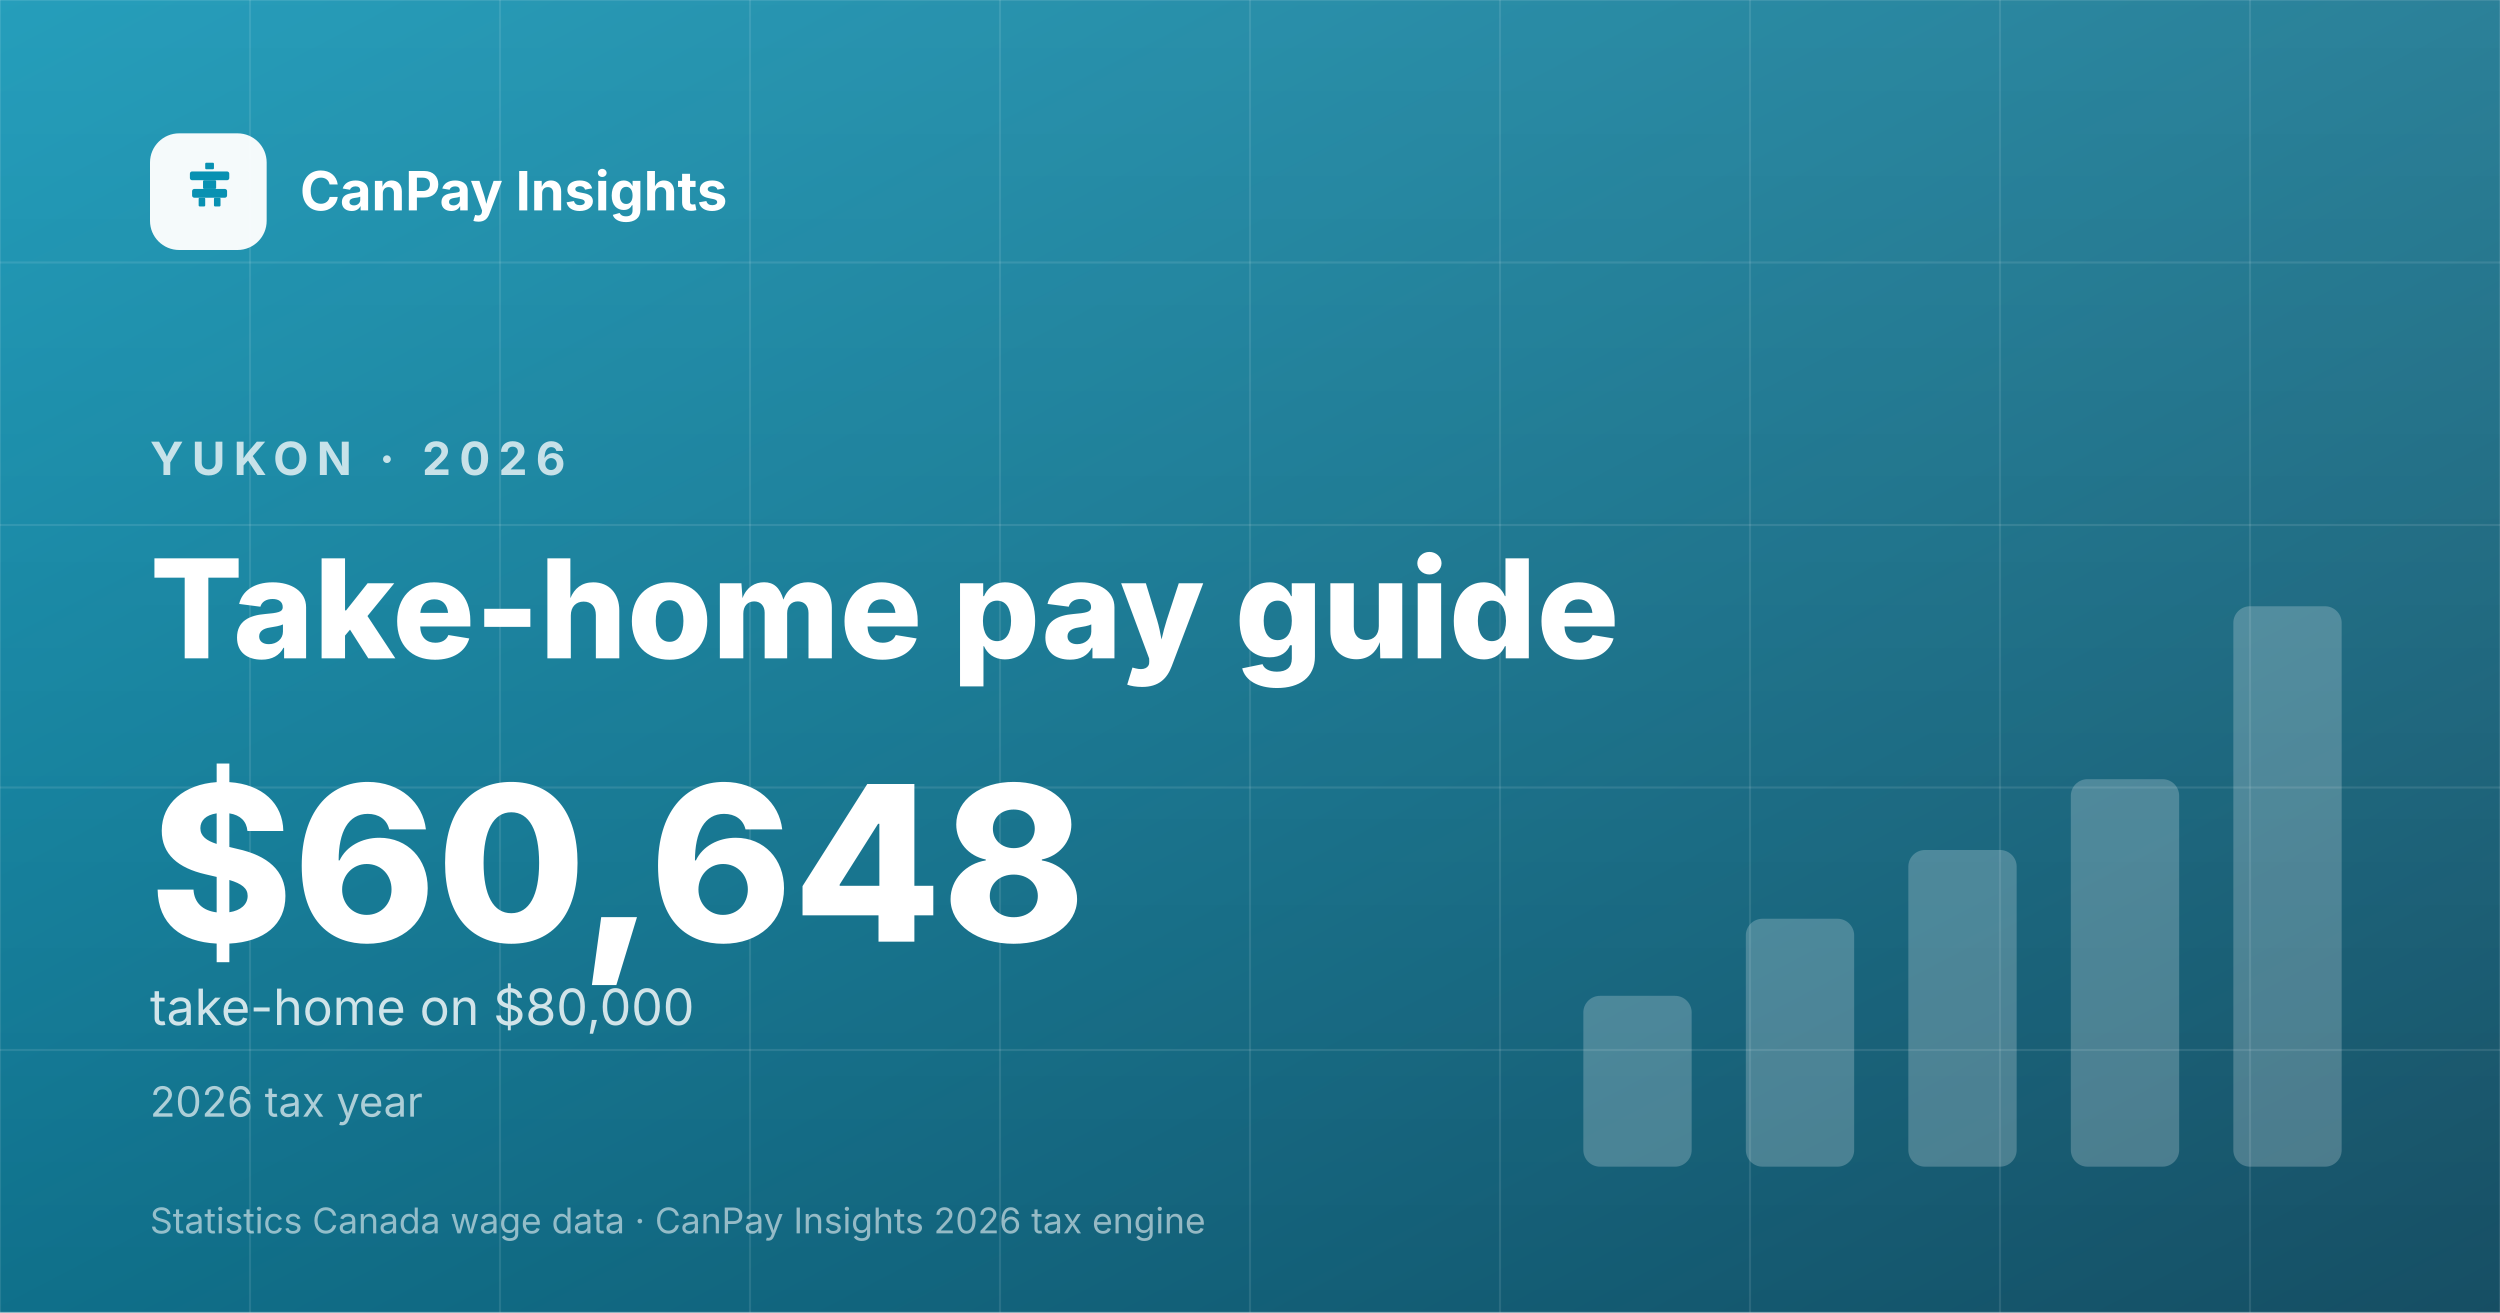
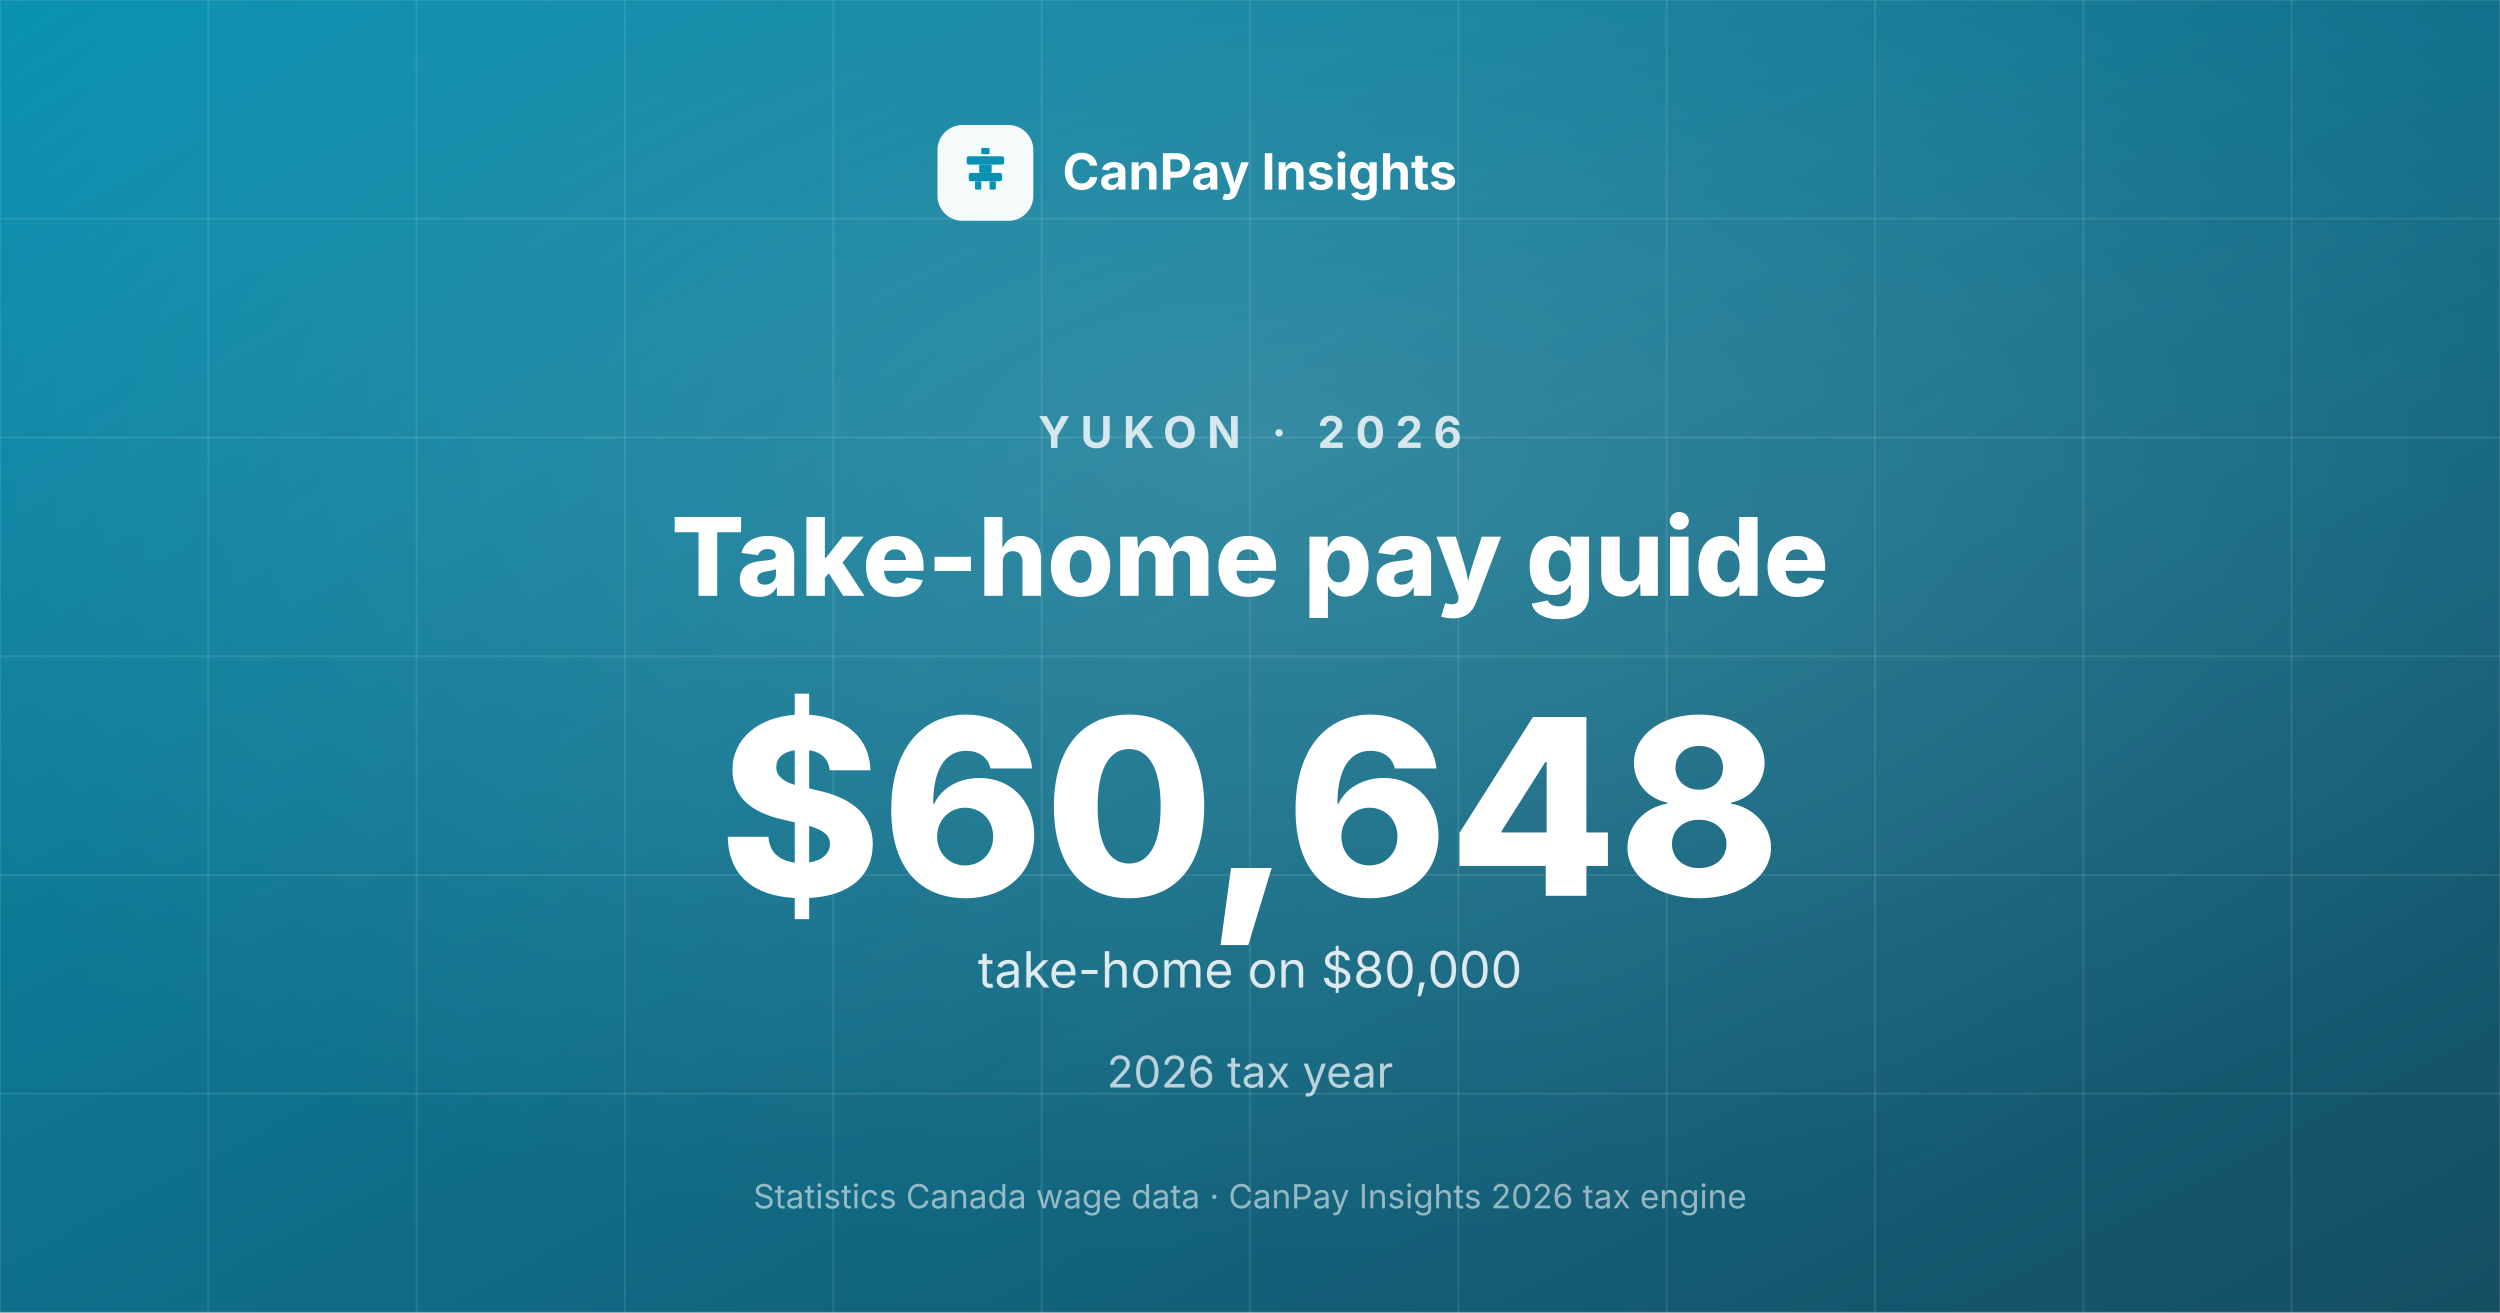
<svg xmlns="http://www.w3.org/2000/svg" viewBox="0 0 1200 630" width="1200" height="630" role="img" aria-label="Yukon take-home pay guide 2026">
  <defs>
    <linearGradient id="bg" x1="0" y1="0" x2="1" y2="1">
      <stop offset="0%" stop-color="#0891b2" />
      <stop offset="100%" stop-color="#164e63" />
    </linearGradient>
-     <linearGradient id="fade" x1="0" y1="0" x2="0" y2="1">
-       <stop offset="0%" stop-color="#ffffff" stop-opacity="0.12" />
+     <radialGradient id="spot" cx="50%" cy="34%" r="62%">
+       <stop offset="0%" stop-color="#ffffff" stop-opacity="0.16" />
      <stop offset="100%" stop-color="#ffffff" stop-opacity="0" />
-     </linearGradient>
+     </radialGradient>
  </defs>
  <rect width="1200" height="630" fill="url(#bg)" />
-   <rect width="1200" height="630" fill="url(#fade)" />
-   <g stroke="#ffffff" stroke-opacity="0.10" stroke-width="1">
+   <rect width="1200" height="630" fill="url(#spot)" />
+   <g stroke="#ffffff" stroke-opacity="0.09" stroke-width="1">
    <line x1="0" y1="0" x2="0" y2="630" />
-     <line x1="120" y1="0" x2="120" y2="630" />
-     <line x1="240" y1="0" x2="240" y2="630" />
-     <line x1="360" y1="0" x2="360" y2="630" />
-     <line x1="480" y1="0" x2="480" y2="630" />
+     <line x1="100" y1="0" x2="100" y2="630" />
+     <line x1="200" y1="0" x2="200" y2="630" />
+     <line x1="300" y1="0" x2="300" y2="630" />
+     <line x1="400" y1="0" x2="400" y2="630" />
+     <line x1="500" y1="0" x2="500" y2="630" />
    <line x1="600" y1="0" x2="600" y2="630" />
-     <line x1="720" y1="0" x2="720" y2="630" />
-     <line x1="840" y1="0" x2="840" y2="630" />
-     <line x1="960" y1="0" x2="960" y2="630" />
-     <line x1="1080" y1="0" x2="1080" y2="630" />
+     <line x1="700" y1="0" x2="700" y2="630" />
+     <line x1="800" y1="0" x2="800" y2="630" />
+     <line x1="900" y1="0" x2="900" y2="630" />
+     <line x1="1000" y1="0" x2="1000" y2="630" />
+     <line x1="1100" y1="0" x2="1100" y2="630" />
    <line x1="1200" y1="0" x2="1200" y2="630" />
    <line x1="0" y1="0" x2="1200" y2="0" />
-     <line x1="0" y1="126" x2="1200" y2="126" />
-     <line x1="0" y1="252" x2="1200" y2="252" />
-     <line x1="0" y1="378" x2="1200" y2="378" />
-     <line x1="0" y1="504" x2="1200" y2="504" />
+     <line x1="0" y1="105" x2="1200" y2="105" />
+     <line x1="0" y1="210" x2="1200" y2="210" />
+     <line x1="0" y1="315" x2="1200" y2="315" />
+     <line x1="0" y1="420" x2="1200" y2="420" />
+     <line x1="0" y1="525" x2="1200" y2="525" />
    <line x1="0" y1="630" x2="1200" y2="630" />
  </g>
-   <g opacity="0.22">
-     <rect x="760" y="478" width="52" height="82" rx="8" fill="#ffffff" />
-     <rect x="838" y="441" width="52" height="119" rx="8" fill="#ffffff" />
-     <rect x="916" y="408" width="52" height="152" rx="8" fill="#ffffff" />
-     <rect x="994" y="374" width="52" height="186" rx="8" fill="#ffffff" />
-     <rect x="1072" y="291" width="52" height="269" rx="8" fill="#ffffff" />
+   <g transform="translate(600,0)" text-anchor="middle" font-family="Inter,Helvetica,Arial,sans-serif">
+     <g transform="translate(-150,60)">
+       <rect width="46" height="46" rx="12" fill="#ffffff" fill-opacity="0.95" />
+       <g transform="translate(11,9) scale(1)" fill="#0891b2">
+         <rect x="10" y="2" width="4" height="3" rx="0.5" />
+         <path d="M4 6h16a1 1 0 0 1 1 1v2a1 1 0 0 1-1 1H4a1 1 0 0 1-1-1V7a1 1 0 0 1 1-1z" />
+         <rect x="9" y="10" width="6" height="4" rx="0.5" />
+         <path d="M5 14h14a1 1 0 0 1 1 1v2a1 1 0 0 1-1 1H5a1 1 0 0 1-1-1v-2a1 1 0 0 1 1-1z" />
+         <rect x="7" y="18" width="3" height="4" rx="0.5" />
+         <rect x="14" y="18" width="3" height="4" rx="0.5" />
+       </g>
+       <text x="60" y="31" font-size="24" font-weight="700" fill="#ffffff" text-anchor="start">CanPay Insights</text>
+     </g>
+     <text y="215" font-size="21" font-weight="700" letter-spacing="5" fill="#ffffff" fill-opacity="0.8">YUKON · 2026</text>
+     <text y="286" font-size="52" font-weight="800" fill="#ffffff">Take-home pay guide</text>
+     <text y="430" font-size="118" font-weight="800" fill="#ffffff">$60,648</text>
+     <text y="474" font-size="24" fill="#ffffff" fill-opacity="0.85">take-home on $80,000</text>
+     <text y="522" font-size="21" fill="#ffffff" fill-opacity="0.7">2026 tax year</text>
+     <text y="580" font-size="16" fill="#ffffff" fill-opacity="0.55">Statistics Canada wage data · CanPay Insights 2026 tax engine</text>
  </g>
-   <g transform="translate(72,64)">
-     <rect width="56" height="56" rx="14" fill="#ffffff" fill-opacity="0.95" />
-     <g transform="translate(16,12) scale(1.05)" fill="#0891b2">
-       <rect x="10" y="2" width="4" height="3" rx="0.5" />
-       <path d="M4 6h16a1 1 0 0 1 1 1v2a1 1 0 0 1-1 1H4a1 1 0 0 1-1-1V7a1 1 0 0 1 1-1z" />
-       <rect x="9" y="10" width="6" height="4" rx="0.5" />
-       <path d="M5 14h14a1 1 0 0 1 1 1v2a1 1 0 0 1-1 1H5a1 1 0 0 1-1-1v-2a1 1 0 0 1 1-1z" />
-       <rect x="7" y="18" width="3" height="4" rx="0.5" />
-       <rect x="14" y="18" width="3" height="4" rx="0.5" />
-     </g>
-     <text x="72" y="37" font-family="Inter,Helvetica,Arial,sans-serif" font-size="26" font-weight="700" fill="#ffffff">CanPay Insights</text>
-   </g>
-   <text x="72" y="228" font-family="Inter,Helvetica,Arial,sans-serif" font-size="22" font-weight="700" letter-spacing="4" fill="#ffffff" fill-opacity="0.75">YUKON · 2026</text>
-   <text x="72" y="316" font-family="Inter,Helvetica,Arial,sans-serif" font-size="66" font-weight="800" fill="#ffffff">Take-home pay guide</text>
-   <text x="72" y="452" font-family="Inter,Helvetica,Arial,sans-serif" font-size="104" font-weight="800" fill="#ffffff">$60,648</text>
-   <text x="72" y="492" font-family="Inter,Helvetica,Arial,sans-serif" font-size="24" fill="#ffffff" fill-opacity="0.8">take-home on $80,000</text>
-   <text x="72" y="536" font-family="Inter,Helvetica,Arial,sans-serif" font-size="20" fill="#ffffff" fill-opacity="0.65">2026 tax year</text>
-   <text x="72" y="592" font-family="Inter,Helvetica,Arial,sans-serif" font-size="17" fill="#ffffff" fill-opacity="0.55">Statistics Canada wage data · CanPay Insights 2026 tax engine</text>
</svg>
